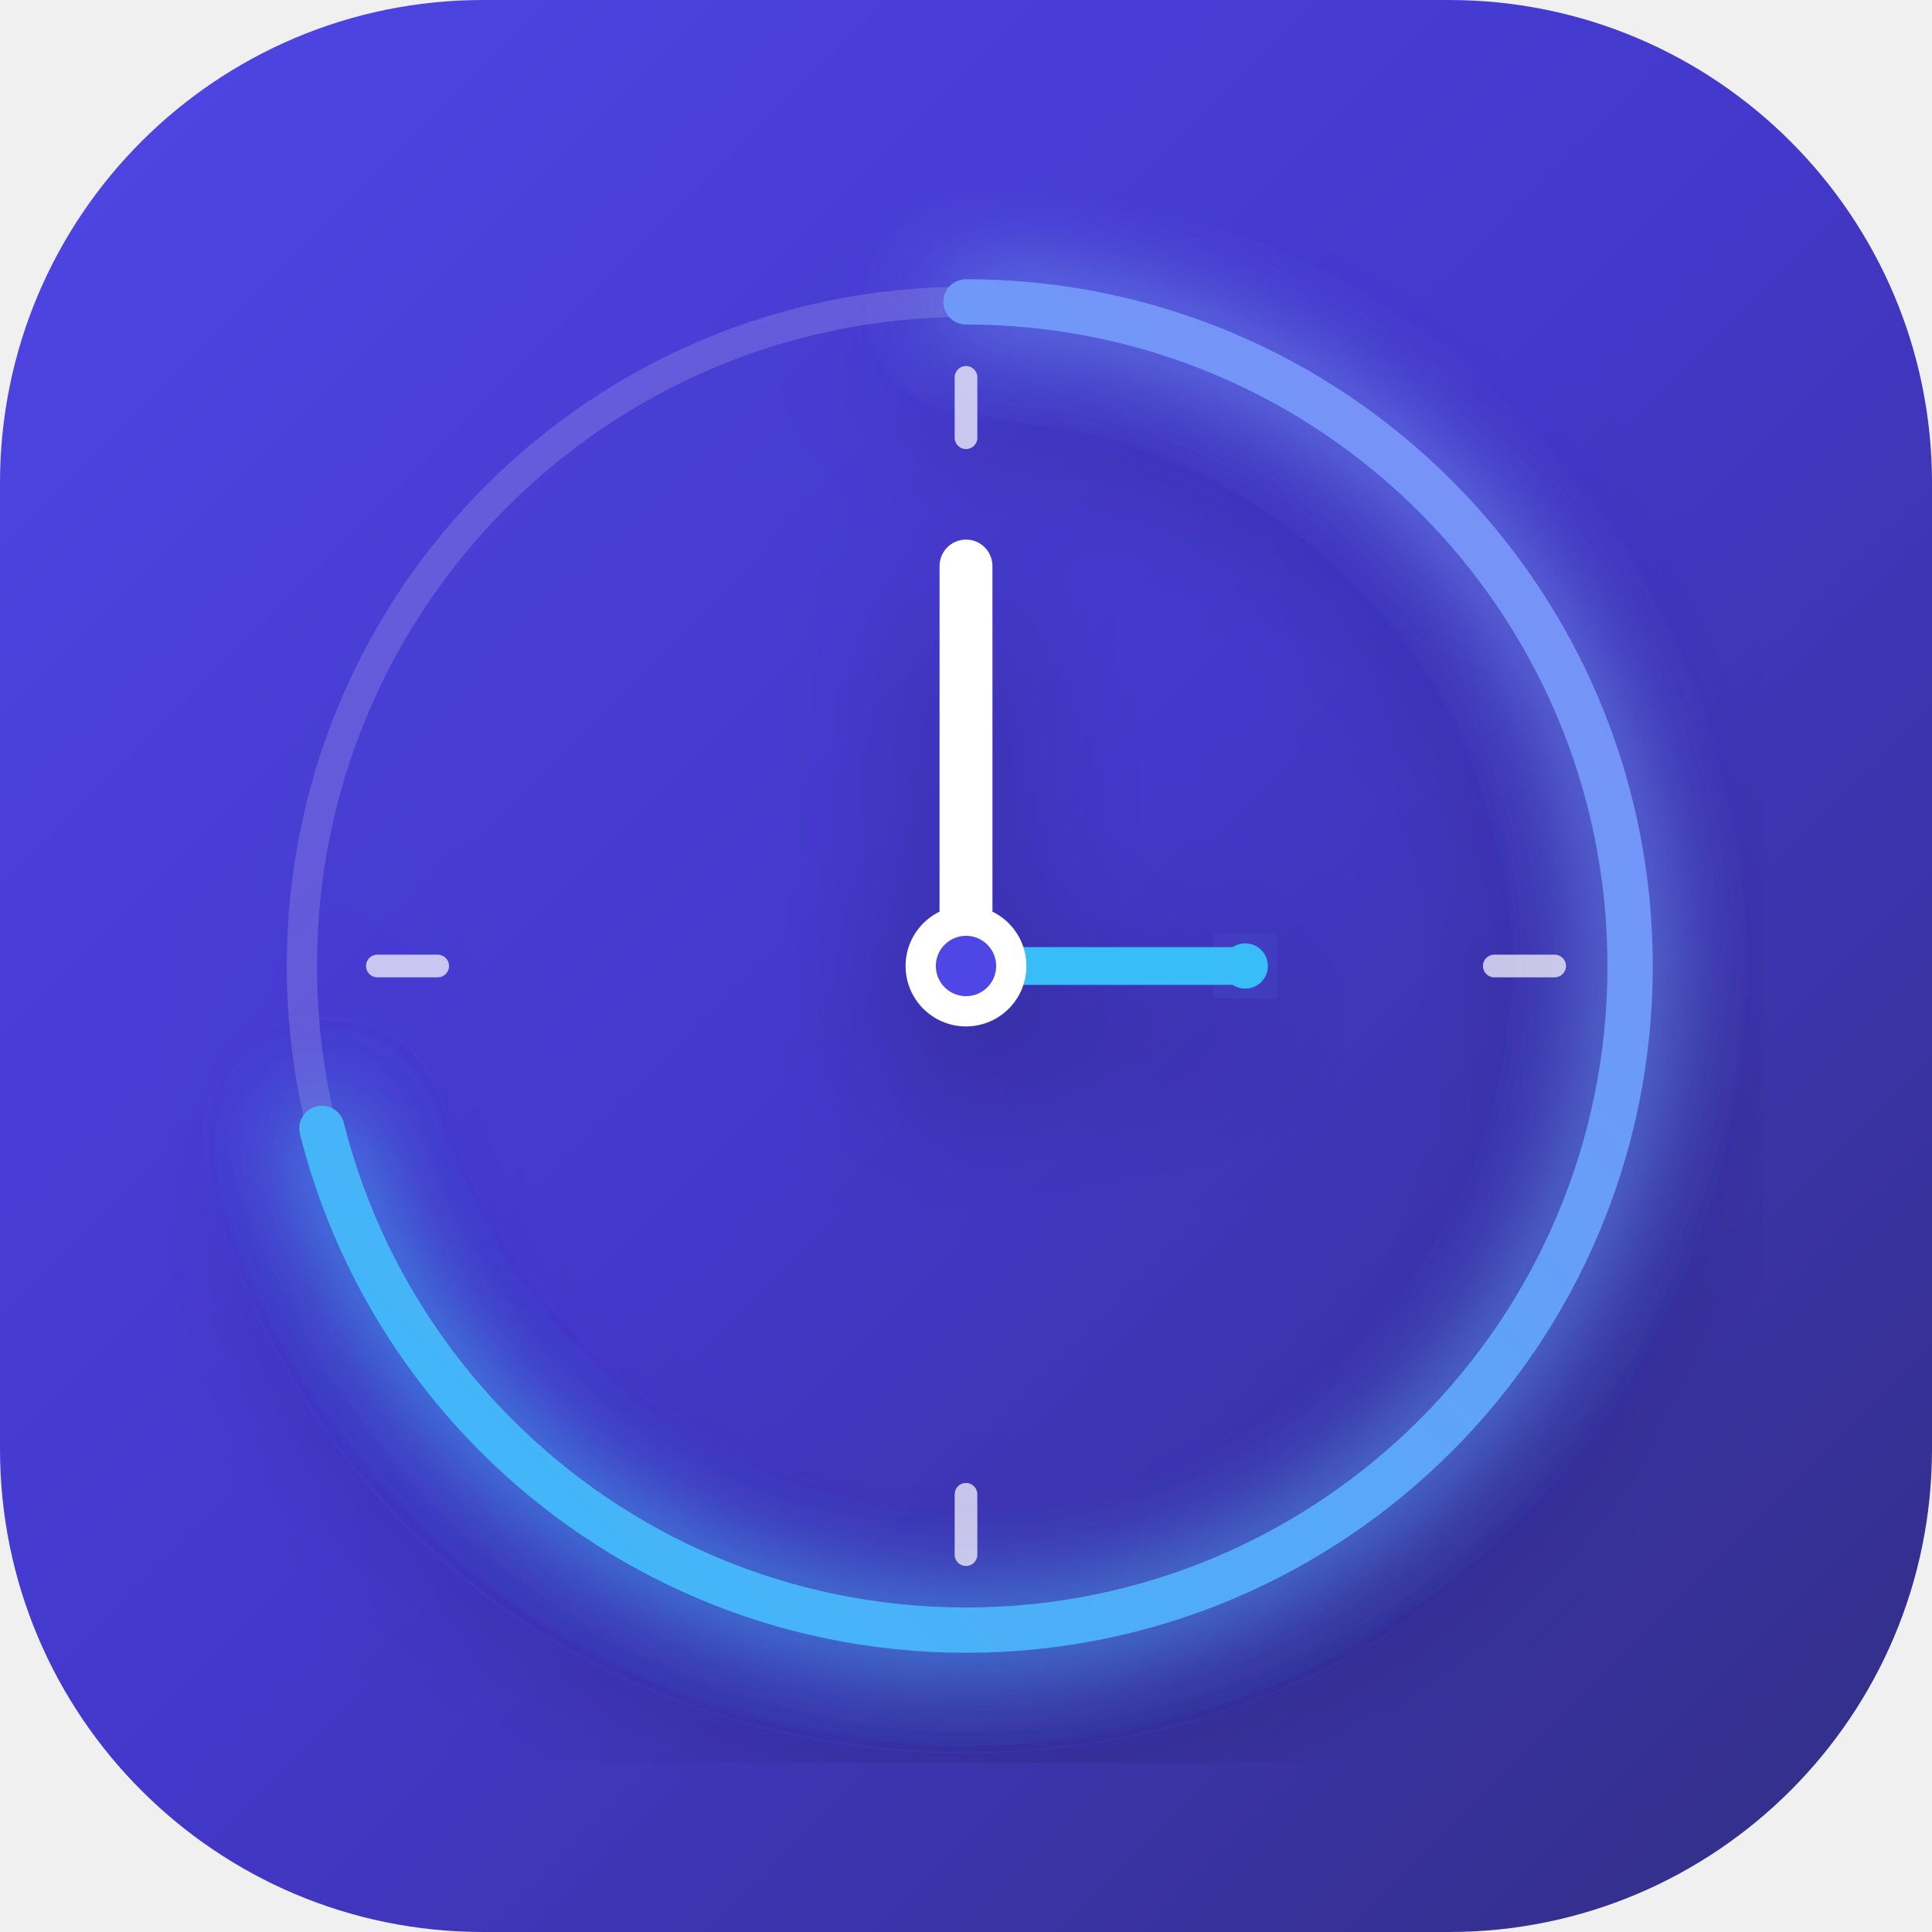
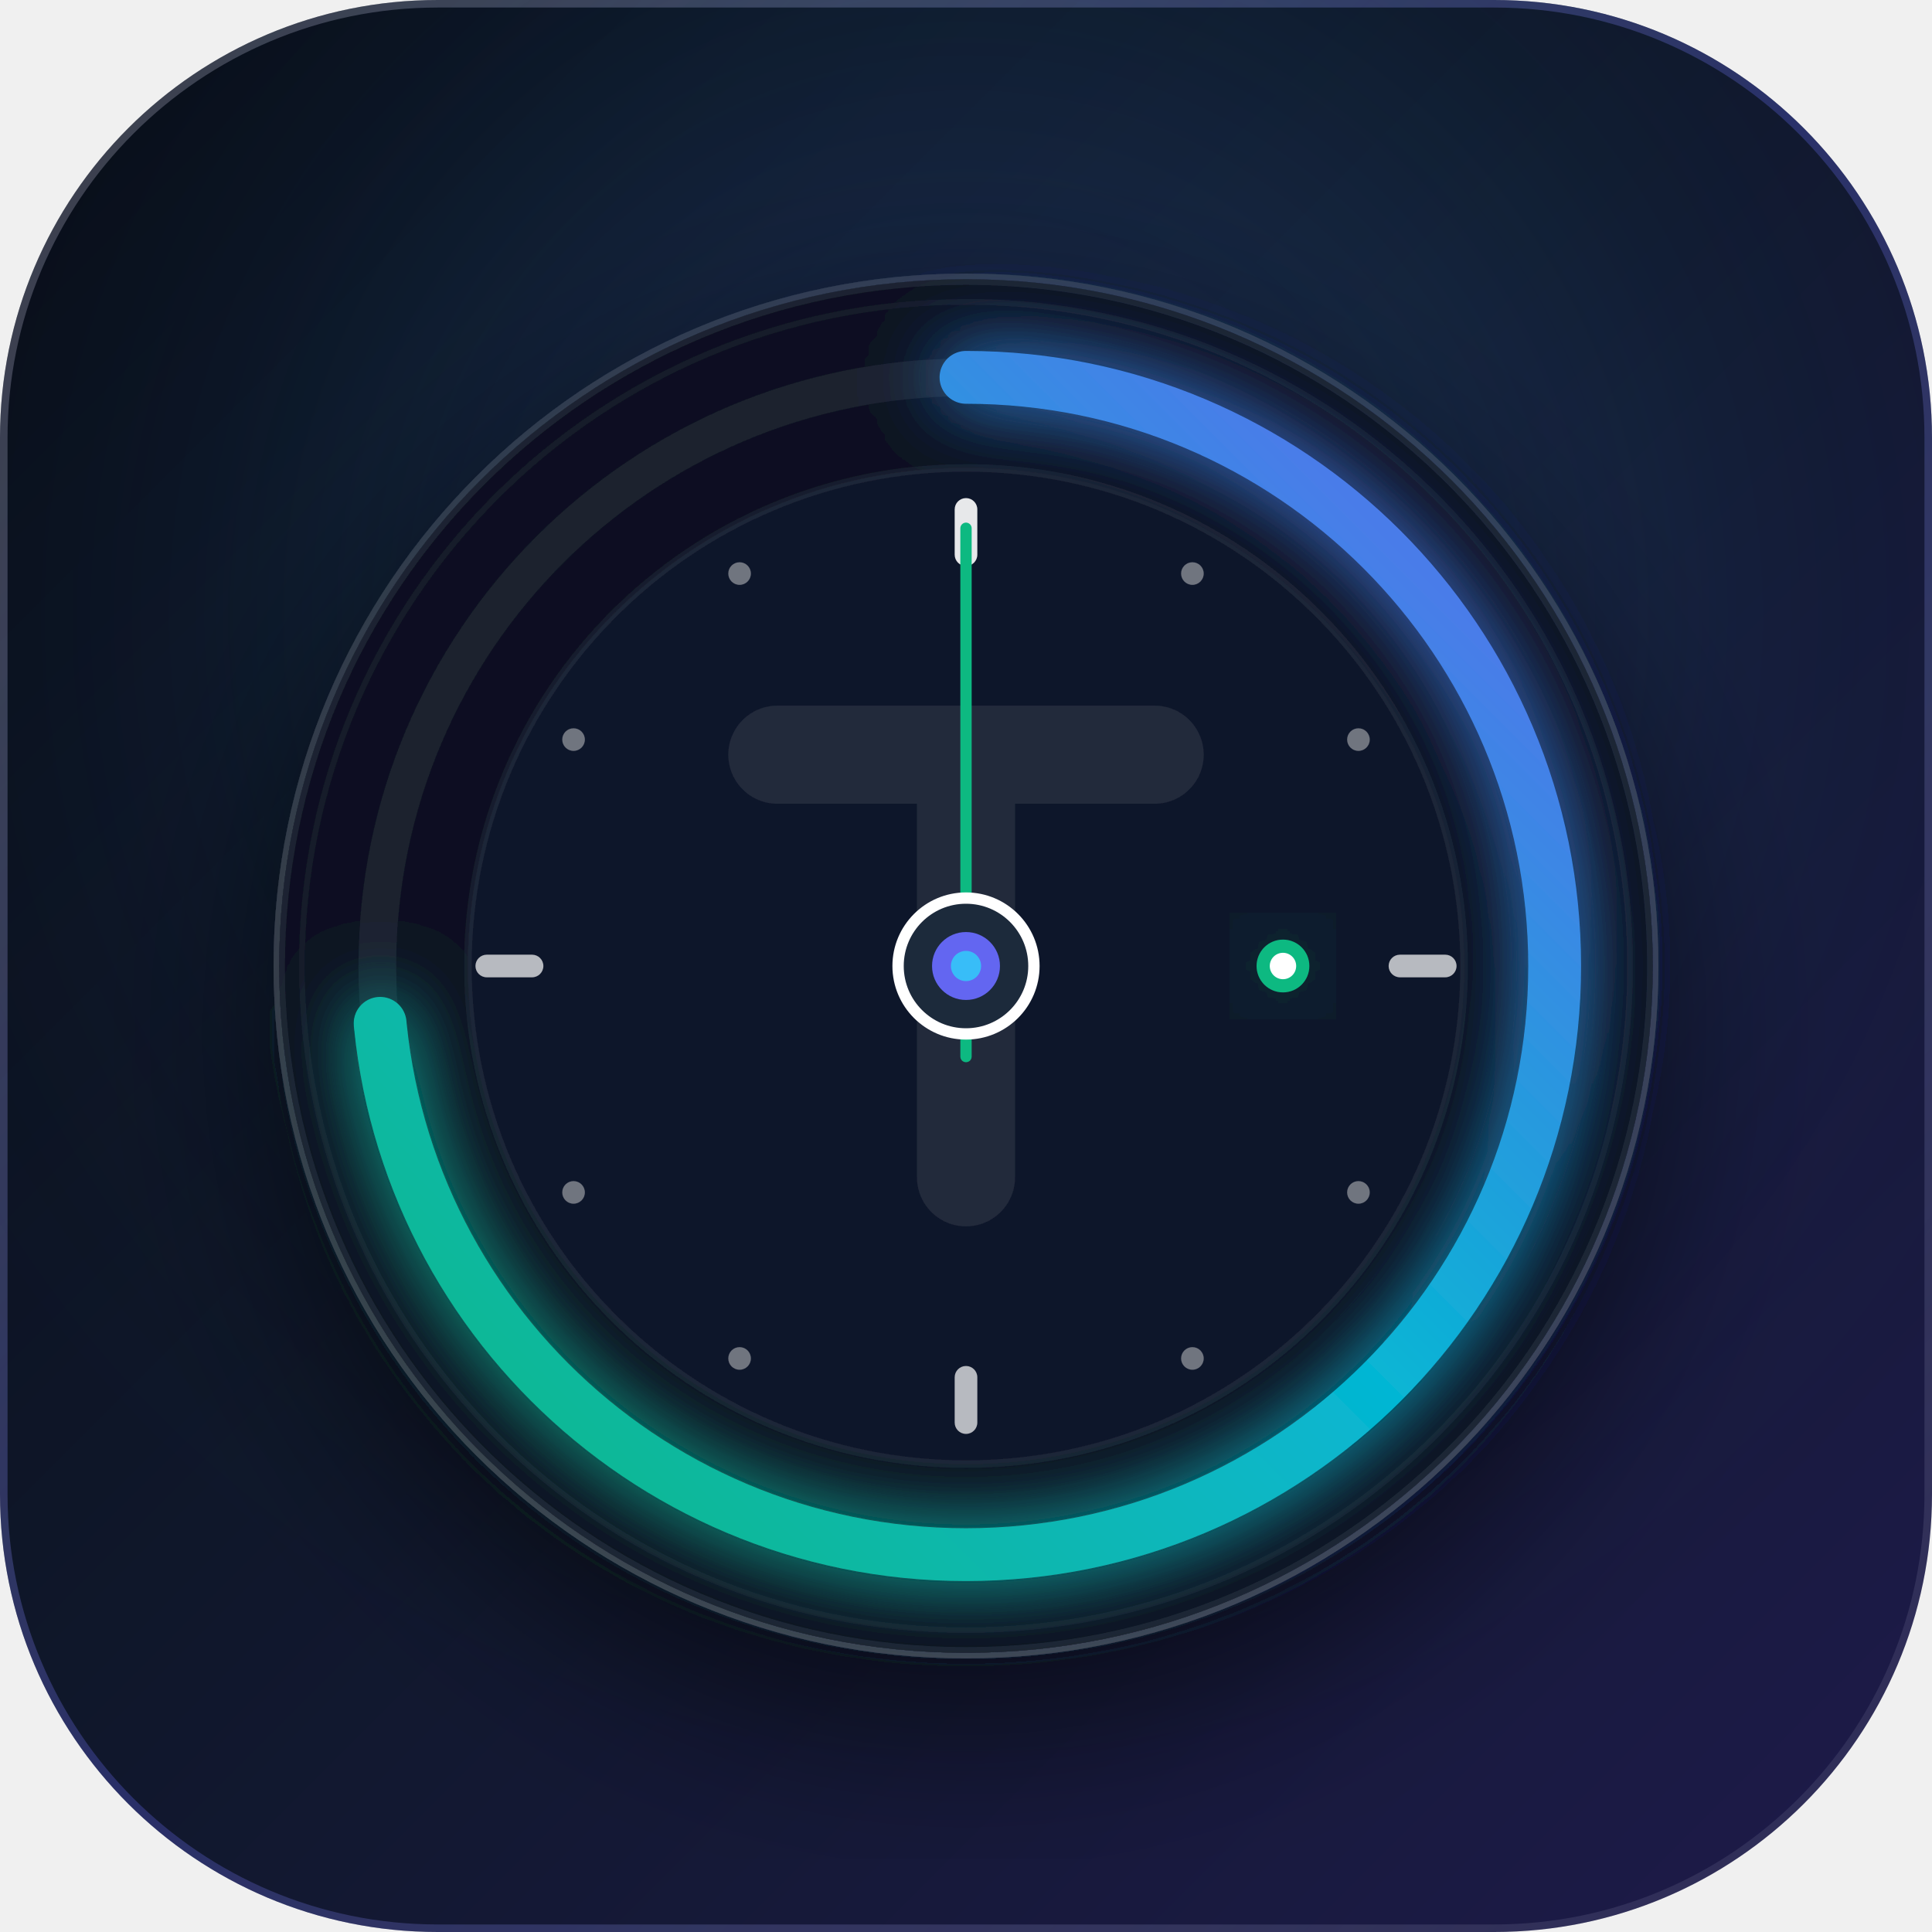
<svg xmlns="http://www.w3.org/2000/svg" viewBox="0 0 512 512" width="512" height="512">
  <defs>
    <linearGradient id="bgGrad" x1="0%" y1="0%" x2="100%" y2="100%">
-       <stop offset="0%" stop-color="#4f46e5" />
-       <stop offset="50%" stop-color="#4338ca" />
-       <stop offset="100%" stop-color="#312e81" />
+       <stop offset="0%" stop-color="#070b16" />
+       <stop offset="45%" stop-color="#0f172a" />
+       <stop offset="100%" stop-color="#1e1b4b" />
    </linearGradient>
-     <linearGradient id="accentGrad" x1="0%" y1="0%" x2="100%" y2="100%">
+     <linearGradient id="bezelBorder" x1="0%" y1="0%" x2="100%" y2="100%">
+       <stop offset="0%" stop-color="rgba(255,255,255,0.22)" />
+       <stop offset="50%" stop-color="rgba(99,102,241,0.3)" />
+       <stop offset="100%" stop-color="rgba(255,255,255,0.06)" />
+     </linearGradient>
+     <linearGradient id="chronoAccent" x1="0%" y1="0%" x2="100%" y2="100%">
      <stop offset="0%" stop-color="#38bdf8" />
-       <stop offset="100%" stop-color="#818cf8" />
+       <stop offset="40%" stop-color="#6366f1" />
+       <stop offset="100%" stop-color="#a855f7" />
    </linearGradient>
-     <filter id="glow" x="-20%" y="-20%" width="140%" height="140%">
-       <feGaussianBlur stdDeviation="12" result="blur" />
+     <linearGradient id="complianceArcGrad" x1="0%" y1="0%" x2="100%" y2="100%">
+       <stop offset="0%" stop-color="#10b981" />
+       <stop offset="50%" stop-color="#06b6d4" />
+       <stop offset="100%" stop-color="#6366f1" />
+     </linearGradient>
+     <filter id="neonGlow" x="-30%" y="-30%" width="160%" height="160%">
+       <feGaussianBlur stdDeviation="10" result="blur" />
      <feComposite in="SourceGraphic" in2="blur" operator="over" />
    </filter>
-     <filter id="drop" x="-10%" y="-10%" width="120%" height="120%">
-       <feDropShadow dx="0" dy="16" stdDeviation="20" flood-color="#000" flood-opacity="0.35" />
+     <filter id="intenseGlow" x="-50%" y="-50%" width="200%" height="200%">
+       <feGaussianBlur stdDeviation="16" result="blur2" />
+       <feComposite in="SourceGraphic" in2="blur2" operator="over" />
+     </filter>
+     <filter id="cardShadow" x="-15%" y="-15%" width="130%" height="130%">
+       <feDropShadow dx="0" dy="18" stdDeviation="24" flood-color="#000000" flood-opacity="0.6" />
    </filter>
  </defs>
-   <rect width="512" height="512" rx="128" fill="url(#bgGrad)" />
-   <g filter="url(#drop)">
-     <circle cx="256" cy="256" r="176" fill="none" stroke="rgba(255,255,255,0.15)" stroke-width="8" />
-     <circle cx="256" cy="256" r="176" fill="none" stroke="url(#accentGrad)" stroke-width="12" stroke-dasharray="1106" stroke-dashoffset="320" stroke-linecap="round" transform="rotate(-90 256 256)" filter="url(#glow)" />
-     <line x1="256" y1="100" x2="256" y2="116" stroke="rgba(255,255,255,0.7)" stroke-width="6" stroke-linecap="round" />
-     <line x1="412" y1="256" x2="396" y2="256" stroke="rgba(255,255,255,0.7)" stroke-width="6" stroke-linecap="round" />
-     <line x1="256" y1="412" x2="256" y2="396" stroke="rgba(255,255,255,0.7)" stroke-width="6" stroke-linecap="round" />
-     <line x1="100" y1="256" x2="116" y2="256" stroke="rgba(255,255,255,0.7)" stroke-width="6" stroke-linecap="round" />
-     <line x1="256" y1="256" x2="256" y2="150" stroke="#ffffff" stroke-width="14" stroke-linecap="round" />
-     <line x1="256" y1="256" x2="330" y2="256" stroke="#38bdf8" stroke-width="10" stroke-linecap="round" />
-     <circle cx="256" cy="256" r="16" fill="#ffffff" />
-     <circle cx="256" cy="256" r="8" fill="#4f46e5" />
-     <circle cx="330" cy="256" r="6" fill="#38bdf8" filter="url(#glow)" />
+   <rect width="512" height="512" rx="116" fill="url(#bgGrad)" />
+   <rect width="510" height="510" x="1" y="1" rx="115" fill="none" stroke="url(#bezelBorder)" stroke-width="2" />
+   <radialGradient id="ambientSheen" cx="50%" cy="32%" r="65%">
+     <stop offset="0%" stop-color="rgba(99, 102, 241, 0.22)" />
+     <stop offset="60%" stop-color="rgba(56, 189, 248, 0.04)" />
+     <stop offset="100%" stop-color="rgba(0, 0, 0, 0)" />
+   </radialGradient>
+   <rect width="512" height="512" rx="116" fill="url(#ambientSheen)" />
+   <g filter="url(#cardShadow)">
+     <circle cx="256" cy="256" r="182" fill="#0b1120" stroke="rgba(255, 255, 255, 0.08)" stroke-width="3" />
+     <circle cx="256" cy="256" r="176" fill="none" stroke="rgba(255, 255, 255, 0.05)" stroke-width="1.5" />
+     <circle cx="256" cy="256" r="156" fill="none" stroke="rgba(255, 255, 255, 0.07)" stroke-width="10" />
+     <circle cx="256" cy="256" r="156" fill="none" stroke="url(#complianceArcGrad)" stroke-width="14" stroke-dasharray="980" stroke-dashoffset="260" stroke-linecap="round" transform="rotate(-90 256 256)" filter="url(#neonGlow)" />
+     <circle cx="256" cy="256" r="132" fill="#0f172a" stroke="rgba(255, 255, 255, 0.06)" stroke-width="2" />
+     <rect x="253" y="132" width="6" height="18" rx="3" fill="#ffffff" opacity="0.9" />
+     <rect x="368" y="253" width="18" height="6" rx="3" fill="rgba(255,255,255,0.7)" />
+     <rect x="253" y="362" width="6" height="18" rx="3" fill="rgba(255,255,255,0.7)" />
+     <rect x="126" y="253" width="18" height="6" rx="3" fill="rgba(255,255,255,0.7)" />
+     <circle cx="316" cy="152" r="3" fill="rgba(255,255,255,0.4)" />
+     <circle cx="360" cy="196" r="3" fill="rgba(255,255,255,0.4)" />
+     <circle cx="360" cy="316" r="3" fill="rgba(255,255,255,0.4)" />
+     <circle cx="316" cy="360" r="3" fill="rgba(255,255,255,0.4)" />
+     <circle cx="196" cy="360" r="3" fill="rgba(255,255,255,0.4)" />
+     <circle cx="152" cy="316" r="3" fill="rgba(255,255,255,0.4)" />
+     <circle cx="152" cy="196" r="3" fill="rgba(255,255,255,0.4)" />
+     <circle cx="196" cy="152" r="3" fill="rgba(255,255,255,0.4)" />
+     <path d="M 206 200 L 306 200 M 256 200 L 256 312" stroke="rgba(255,255,255,0.08)" stroke-width="26" stroke-linecap="round" />
+     <line x1="256" y1="256" x2="256" y2="162" stroke="#ffffff" stroke-width="12" stroke-linecap="round" filter="url(#neonGlow)" />
+     <line x1="256" y1="256" x2="340" y2="256" stroke="url(#chronoAccent)" stroke-width="9" stroke-linecap="round" filter="url(#neonGlow)" />
+     <line x1="256" y1="280" x2="256" y2="140" stroke="#10b981" stroke-width="3" stroke-linecap="round" />
+     <circle cx="256" cy="256" r="18" fill="#1e293b" stroke="#ffffff" stroke-width="3" />
+     <circle cx="256" cy="256" r="9" fill="#6366f1" />
+     <circle cx="256" cy="256" r="4" fill="#38bdf8" />
+     <circle cx="340" cy="256" r="7" fill="#10b981" filter="url(#intenseGlow)" />
+     <circle cx="340" cy="256" r="3.5" fill="#ffffff" />
  </g>
</svg>
